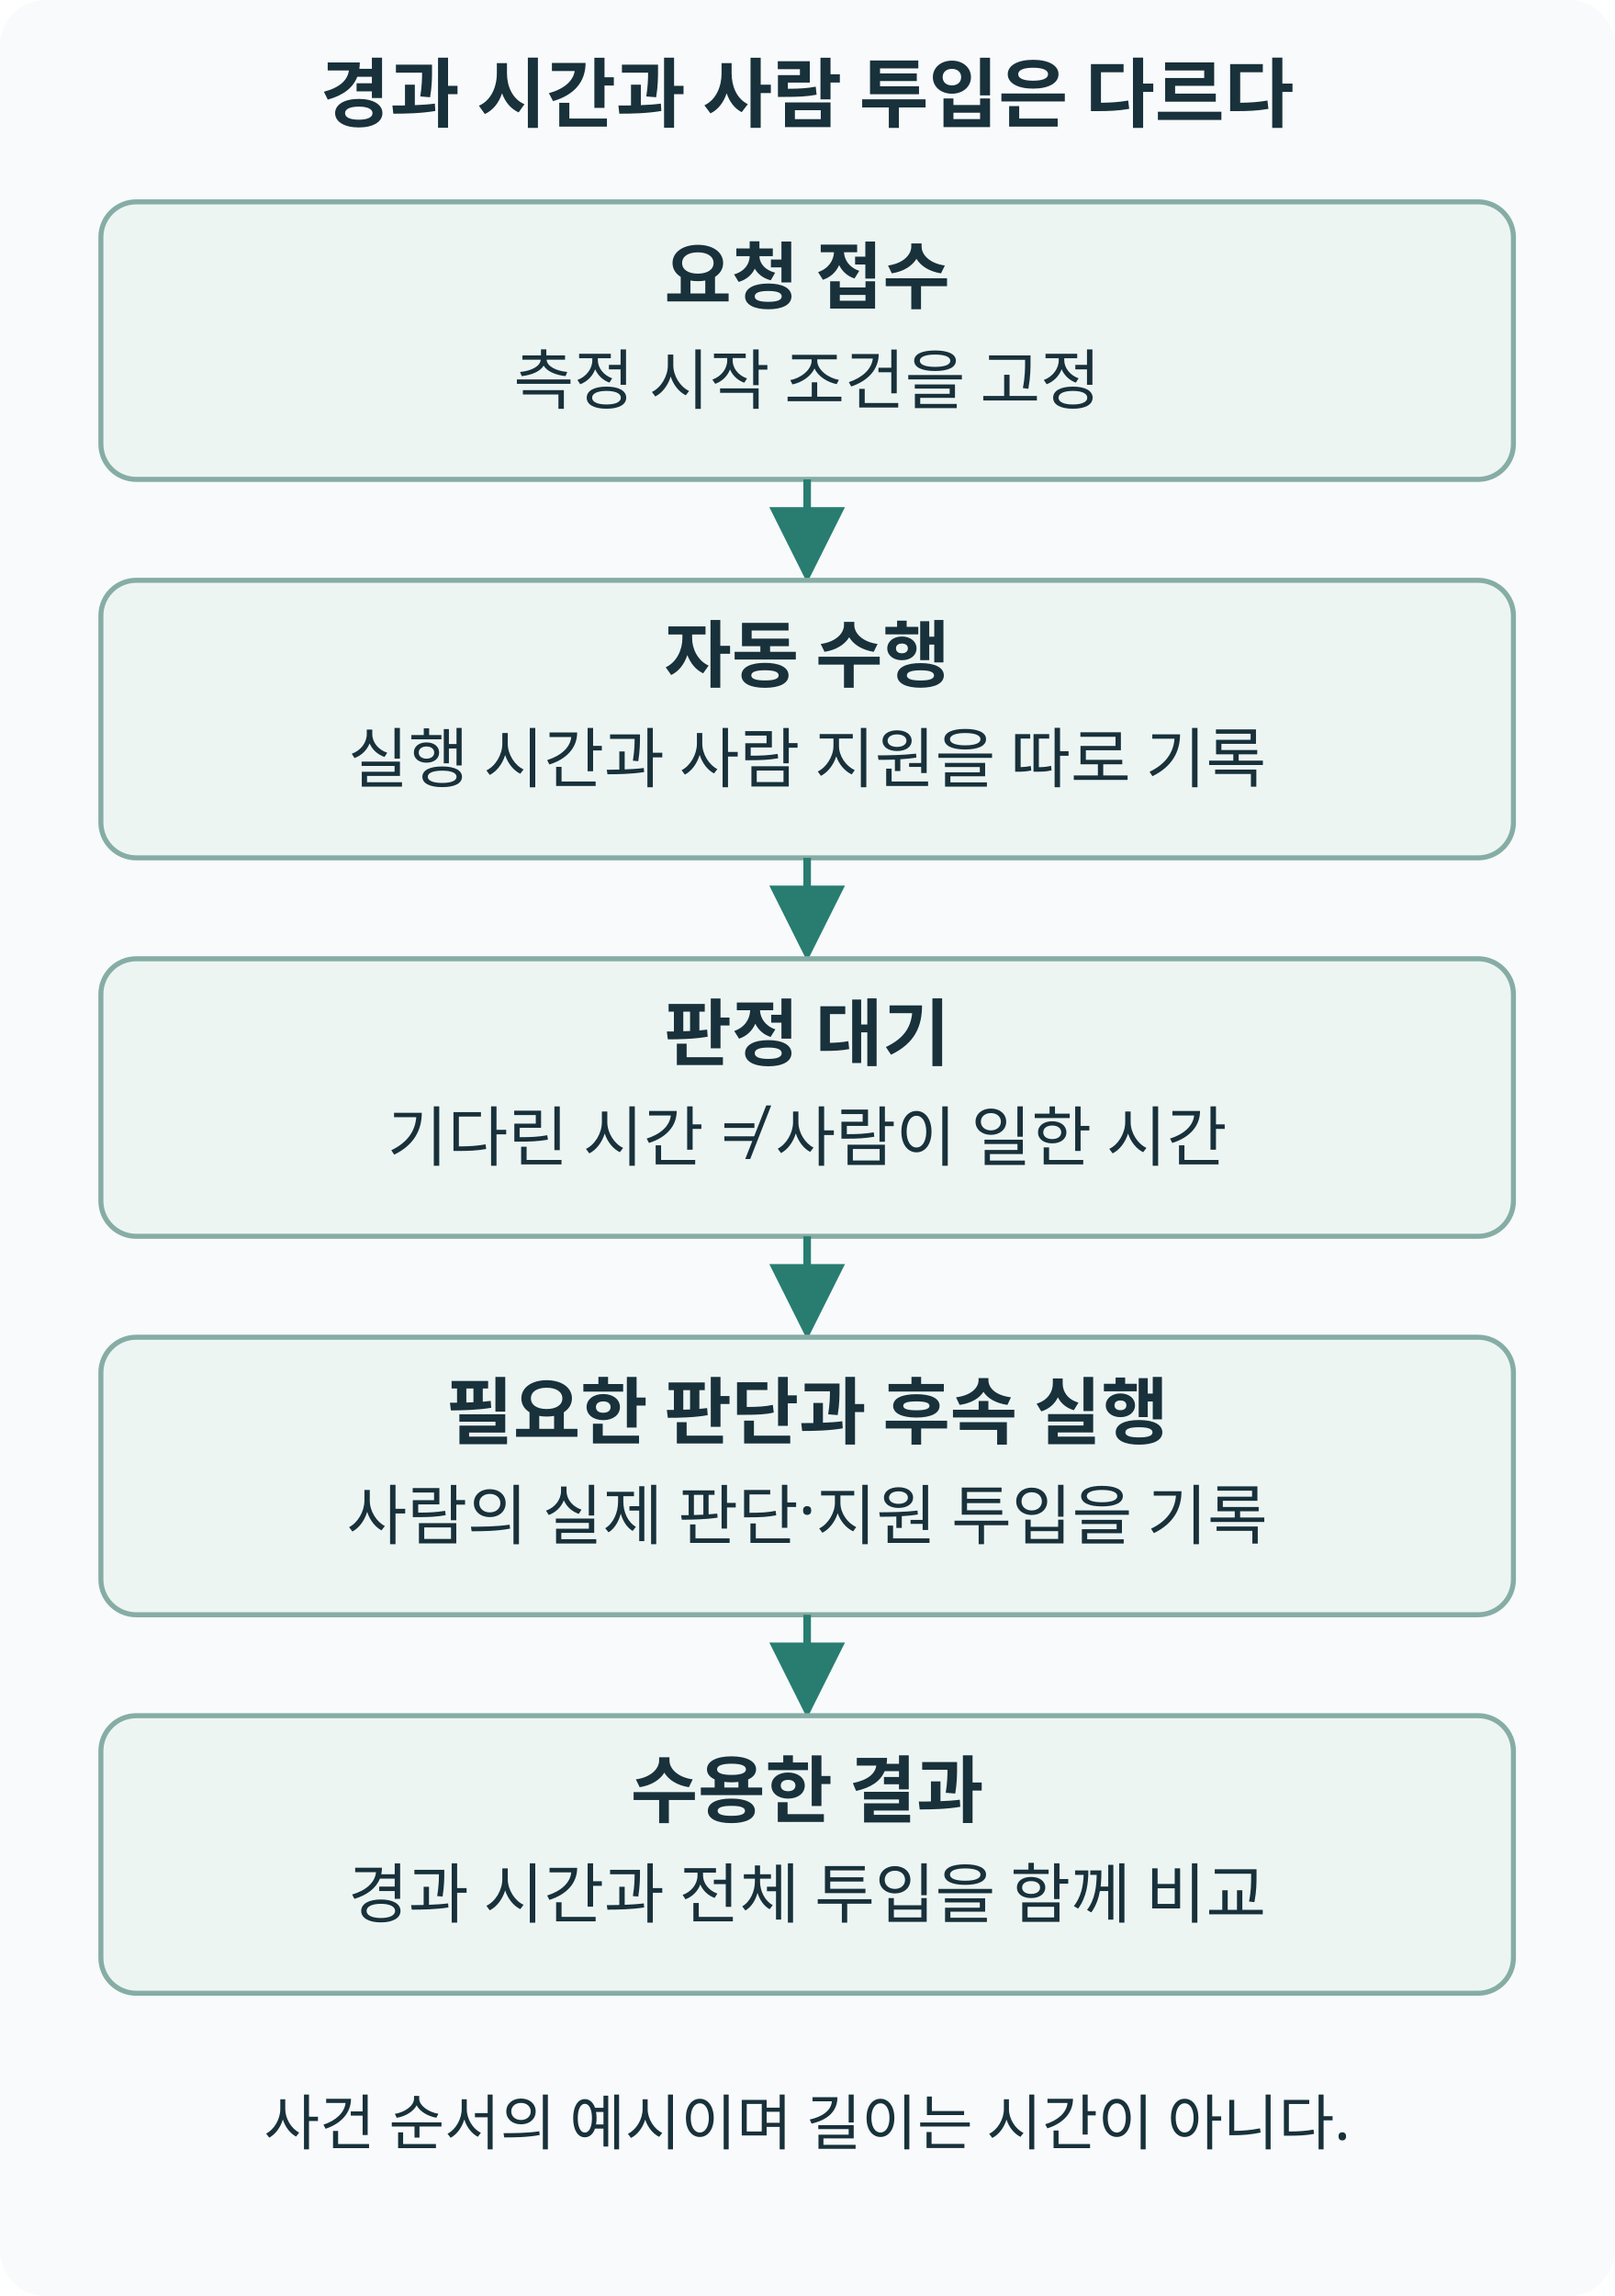
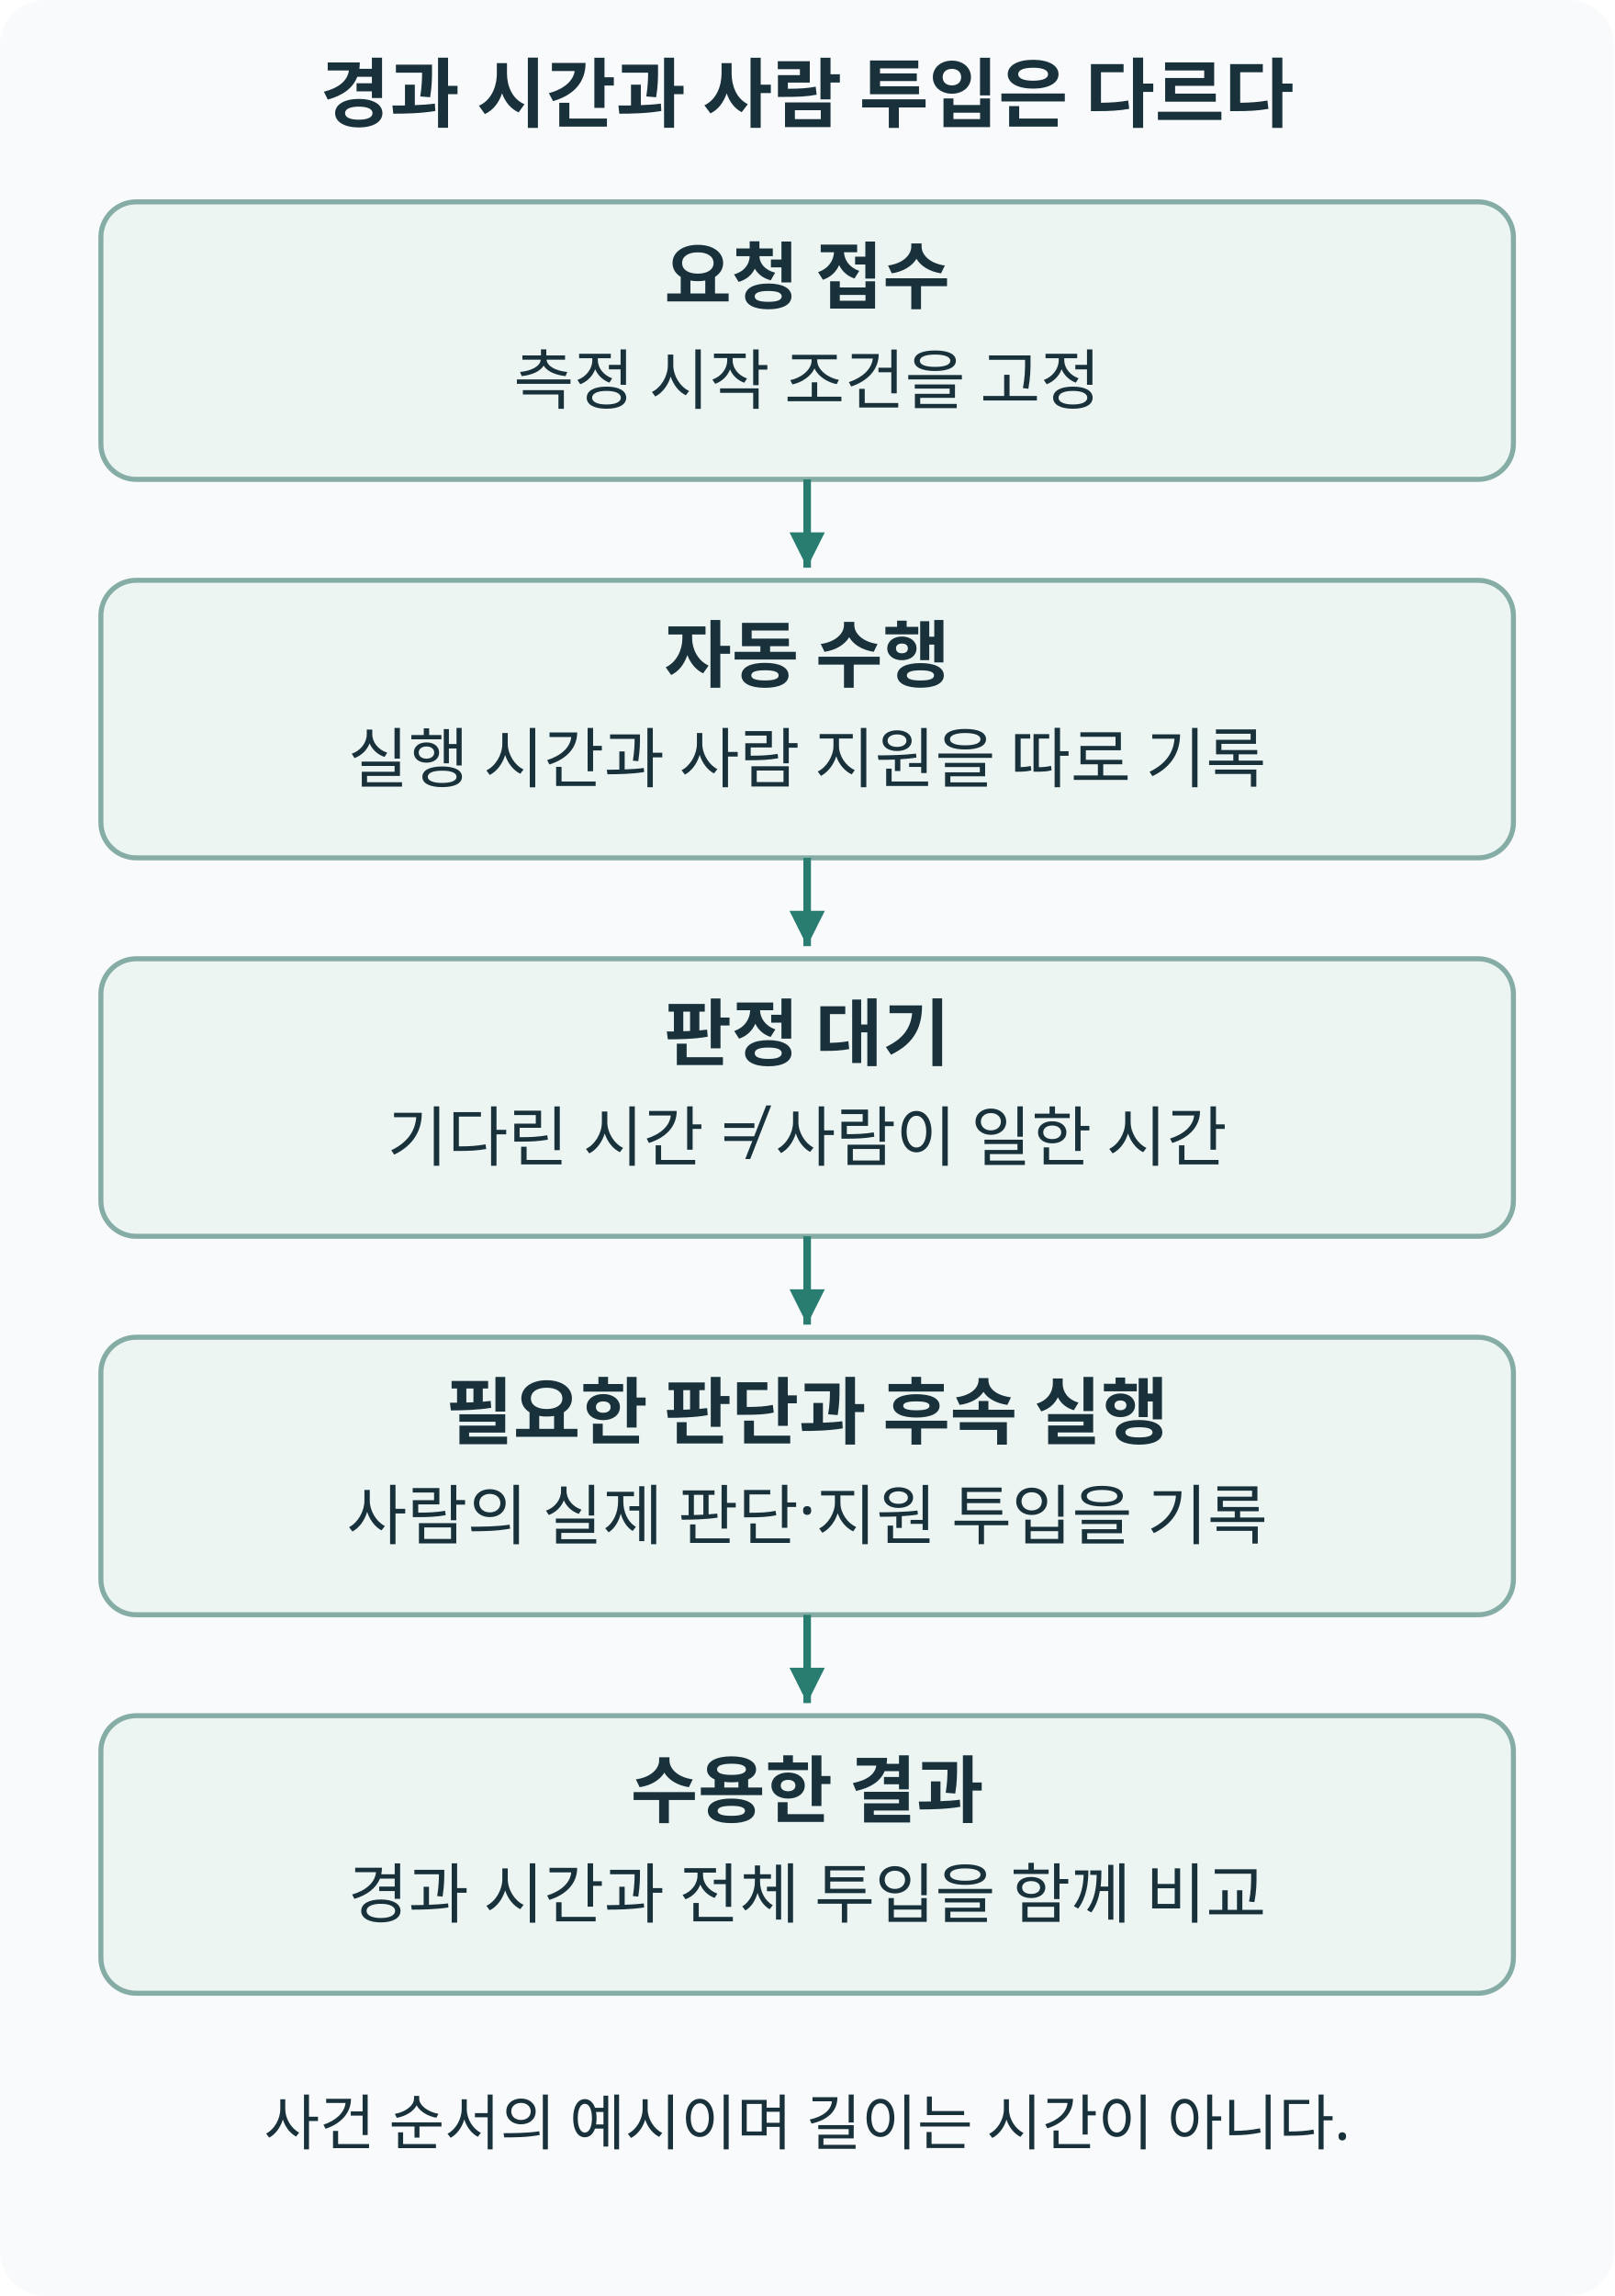
<svg xmlns="http://www.w3.org/2000/svg" width="640" height="910" viewBox="0 0 640 910" role="img" aria-labelledby="title desc">
  <defs>
-     <marker id="arrow" markerWidth="10" markerHeight="10" refX="8" refY="5" orient="auto">
-       <path d="M0 0 L10 5 L0 10 Z" fill="#287d70" />
+     <marker id="arrow" markerUnits="userSpaceOnUse" markerWidth="14" markerHeight="14" viewBox="0 0 14 14" refX="14" refY="7" orient="auto">
+       <path d="M0 0 L14 7 L0 14 Z" fill="#287d70" />
    </marker>
  </defs>
  <rect width="640" height="910" rx="18" fill="#f8fafb" />
  <g font-family="Apple SD Gothic Neo, Noto Sans KR, Malgun Gothic, sans-serif">
    <text x="320" y="48" text-anchor="middle" font-size="30" font-weight="700" fill="#18313b">경과 시간과 사람 투입은 다르다</text>
    <rect x="40" y="80" width="560" height="110" rx="14" fill="#edf5f3" stroke="#86ada5" stroke-width="2" />
    <text x="320.0" y="120" text-anchor="middle" font-size="29" font-weight="700" fill="#18313b">요청 접수</text>
    <text x="320.0" y="160" text-anchor="middle" font-size="26" font-weight="400" fill="#18313b">측정 시작 조건을 고정</text>
    <path d="M320 190 V225" fill="none" stroke="#287d70" stroke-width="3" marker-end="url(#arrow)" />
    <rect x="40" y="230" width="560" height="110" rx="14" fill="#edf5f3" stroke="#86ada5" stroke-width="2" />
    <text x="320.0" y="270" text-anchor="middle" font-size="29" font-weight="700" fill="#18313b">자동 수행</text>
    <text x="320.0" y="310" text-anchor="middle" font-size="26" font-weight="400" fill="#18313b">실행 시간과 사람 지원을 따로 기록</text>
    <path d="M320 340 V375" fill="none" stroke="#287d70" stroke-width="3" marker-end="url(#arrow)" />
    <rect x="40" y="380" width="560" height="110" rx="14" fill="#edf5f3" stroke="#86ada5" stroke-width="2" />
    <text x="320.0" y="420" text-anchor="middle" font-size="29" font-weight="700" fill="#18313b">판정 대기</text>
    <text x="320.0" y="460" text-anchor="middle" font-size="26" font-weight="400" fill="#18313b">기다린 시간 ≠ 사람이 일한 시간</text>
    <path d="M320 490 V525" fill="none" stroke="#287d70" stroke-width="3" marker-end="url(#arrow)" />
    <rect x="40" y="530" width="560" height="110" rx="14" fill="#edf5f3" stroke="#86ada5" stroke-width="2" />
    <text x="320.0" y="570" text-anchor="middle" font-size="29" font-weight="700" fill="#18313b">필요한 판단과 후속 실행</text>
    <text x="320.0" y="610" text-anchor="middle" font-size="26" font-weight="400" fill="#18313b">사람의 실제 판단·지원 투입을 기록</text>
    <path d="M320 640 V675" fill="none" stroke="#287d70" stroke-width="3" marker-end="url(#arrow)" />
    <rect x="40" y="680" width="560" height="110" rx="14" fill="#edf5f3" stroke="#86ada5" stroke-width="2" />
    <text x="320.0" y="720" text-anchor="middle" font-size="29" font-weight="700" fill="#18313b">수용한 결과</text>
    <text x="320.0" y="760" text-anchor="middle" font-size="26" font-weight="400" fill="#18313b">경과 시간과 전체 투입을 함께 비교</text>
    <text x="320" y="850" text-anchor="middle" font-size="24" font-weight="400" fill="#18313b">사건 순서의 예시이며 길이는 시간이 아니다.</text>
  </g>
</svg>
